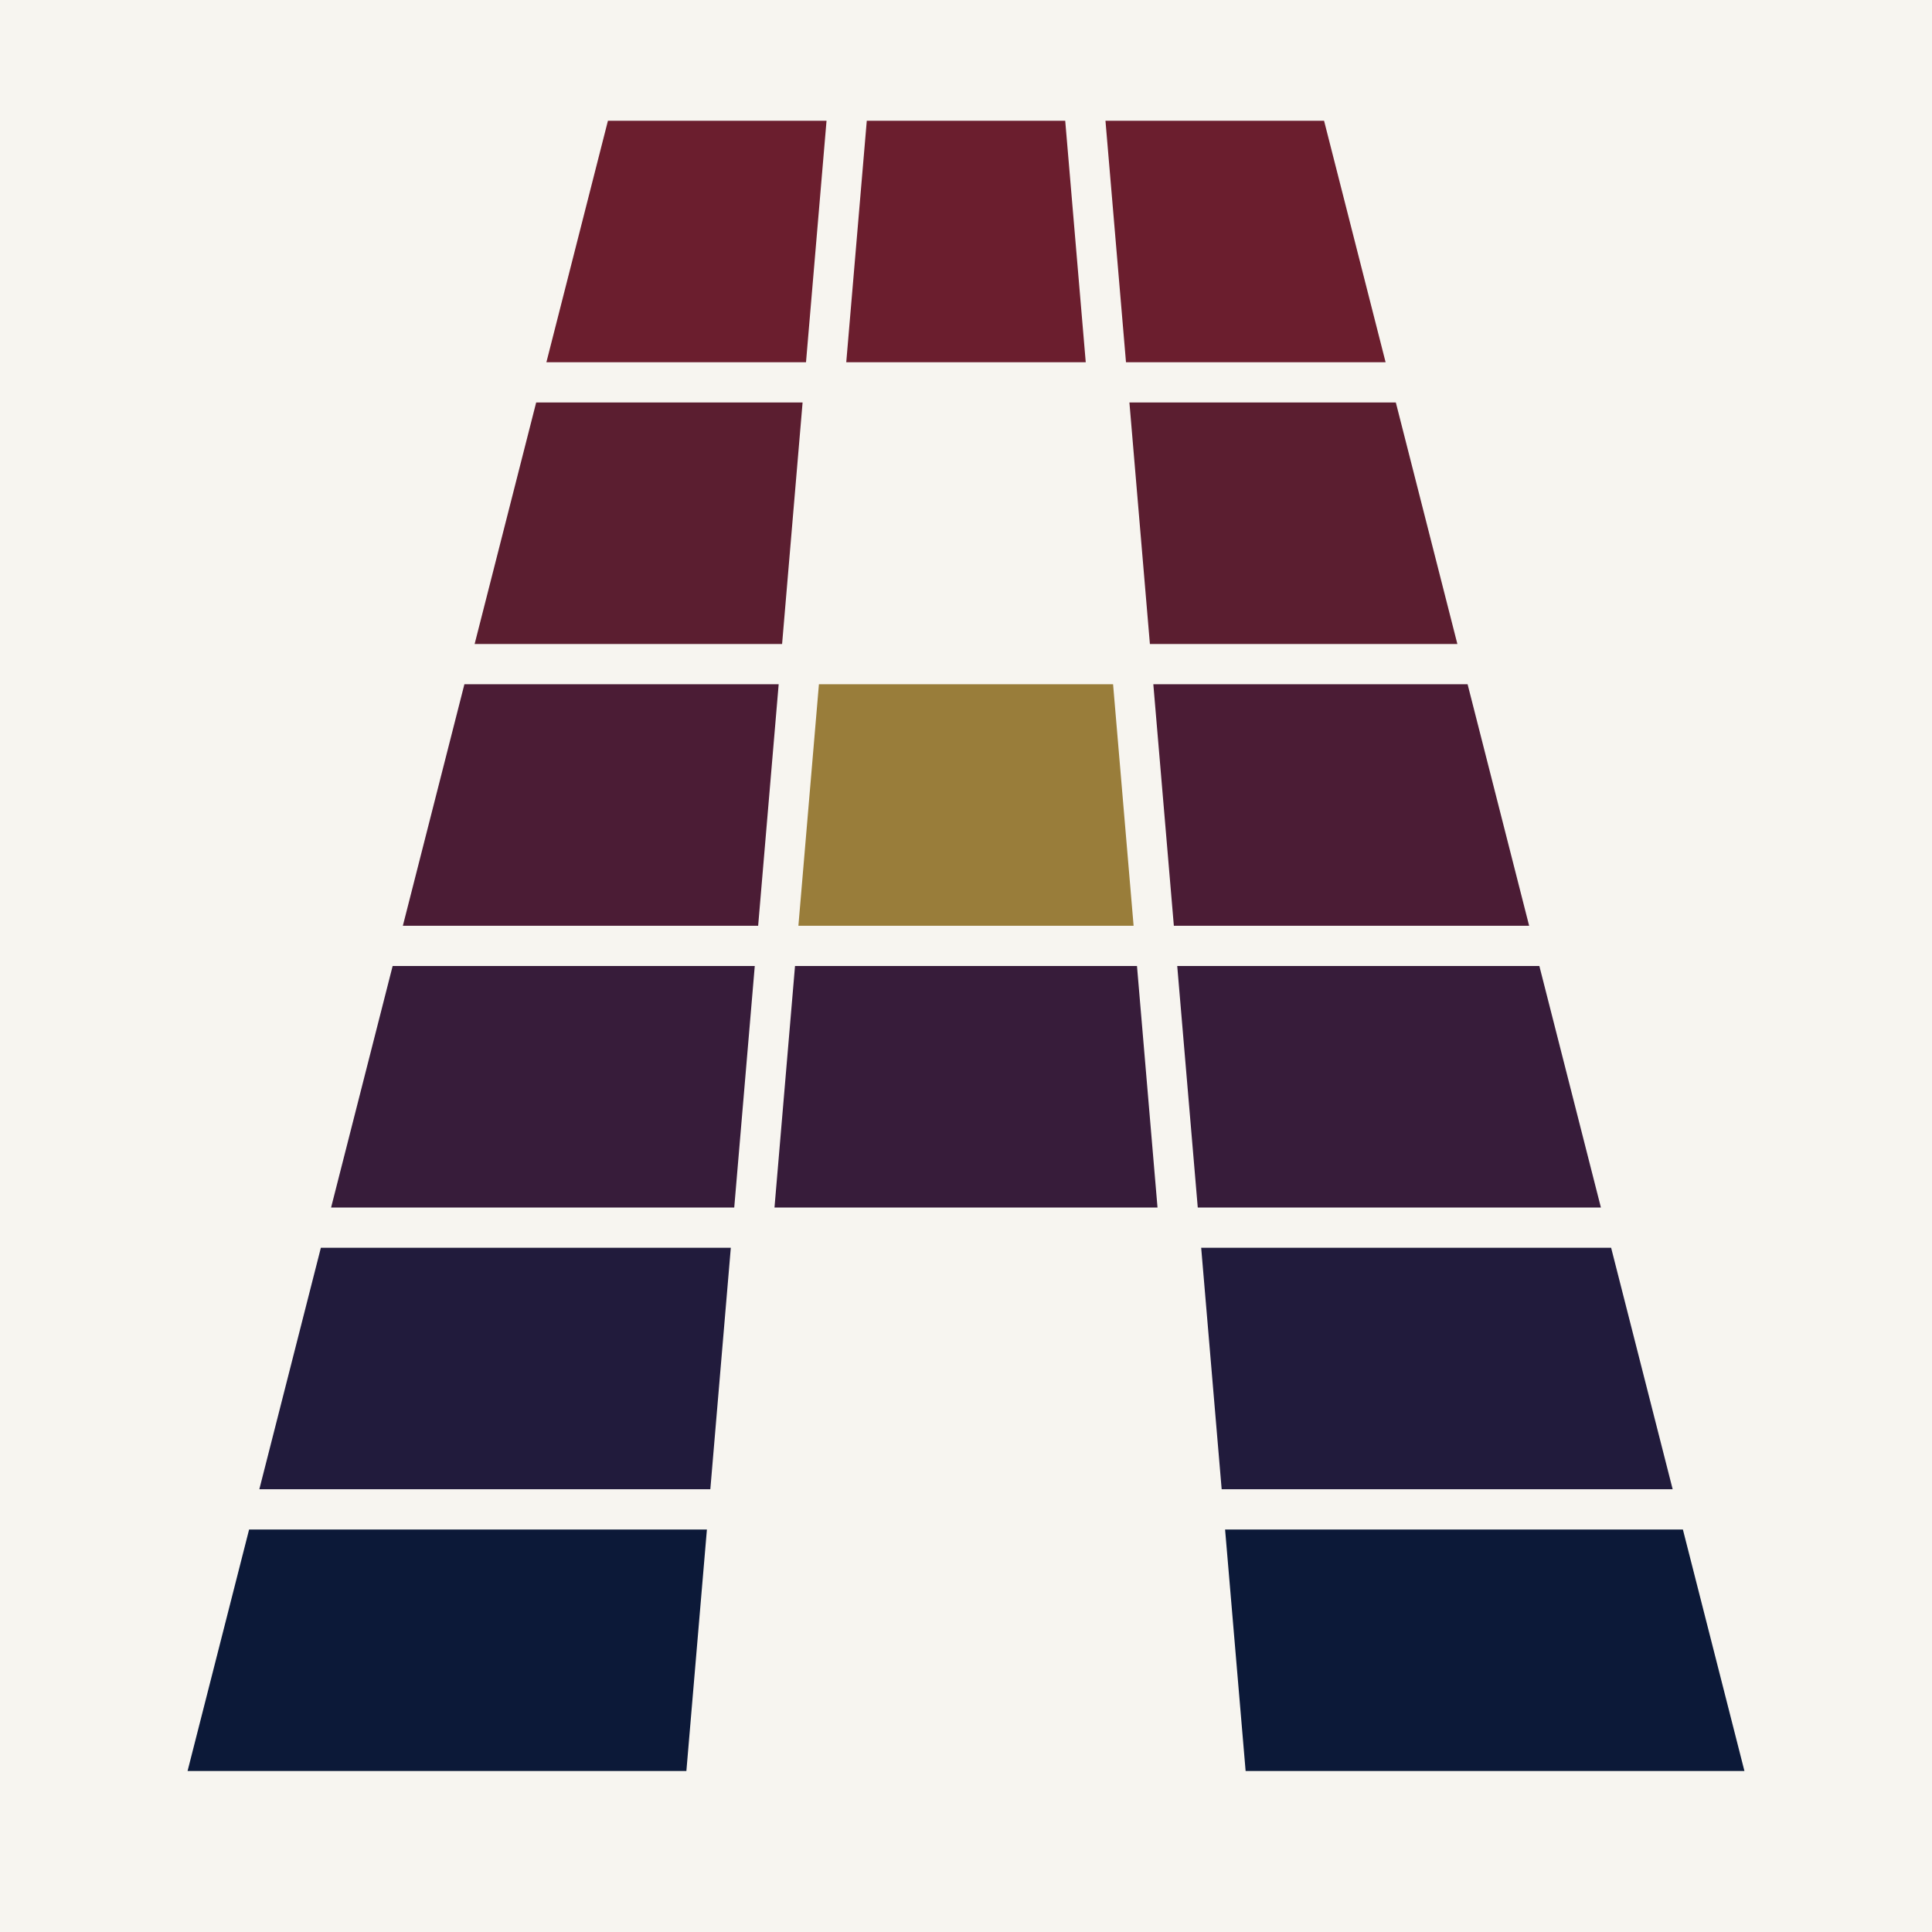
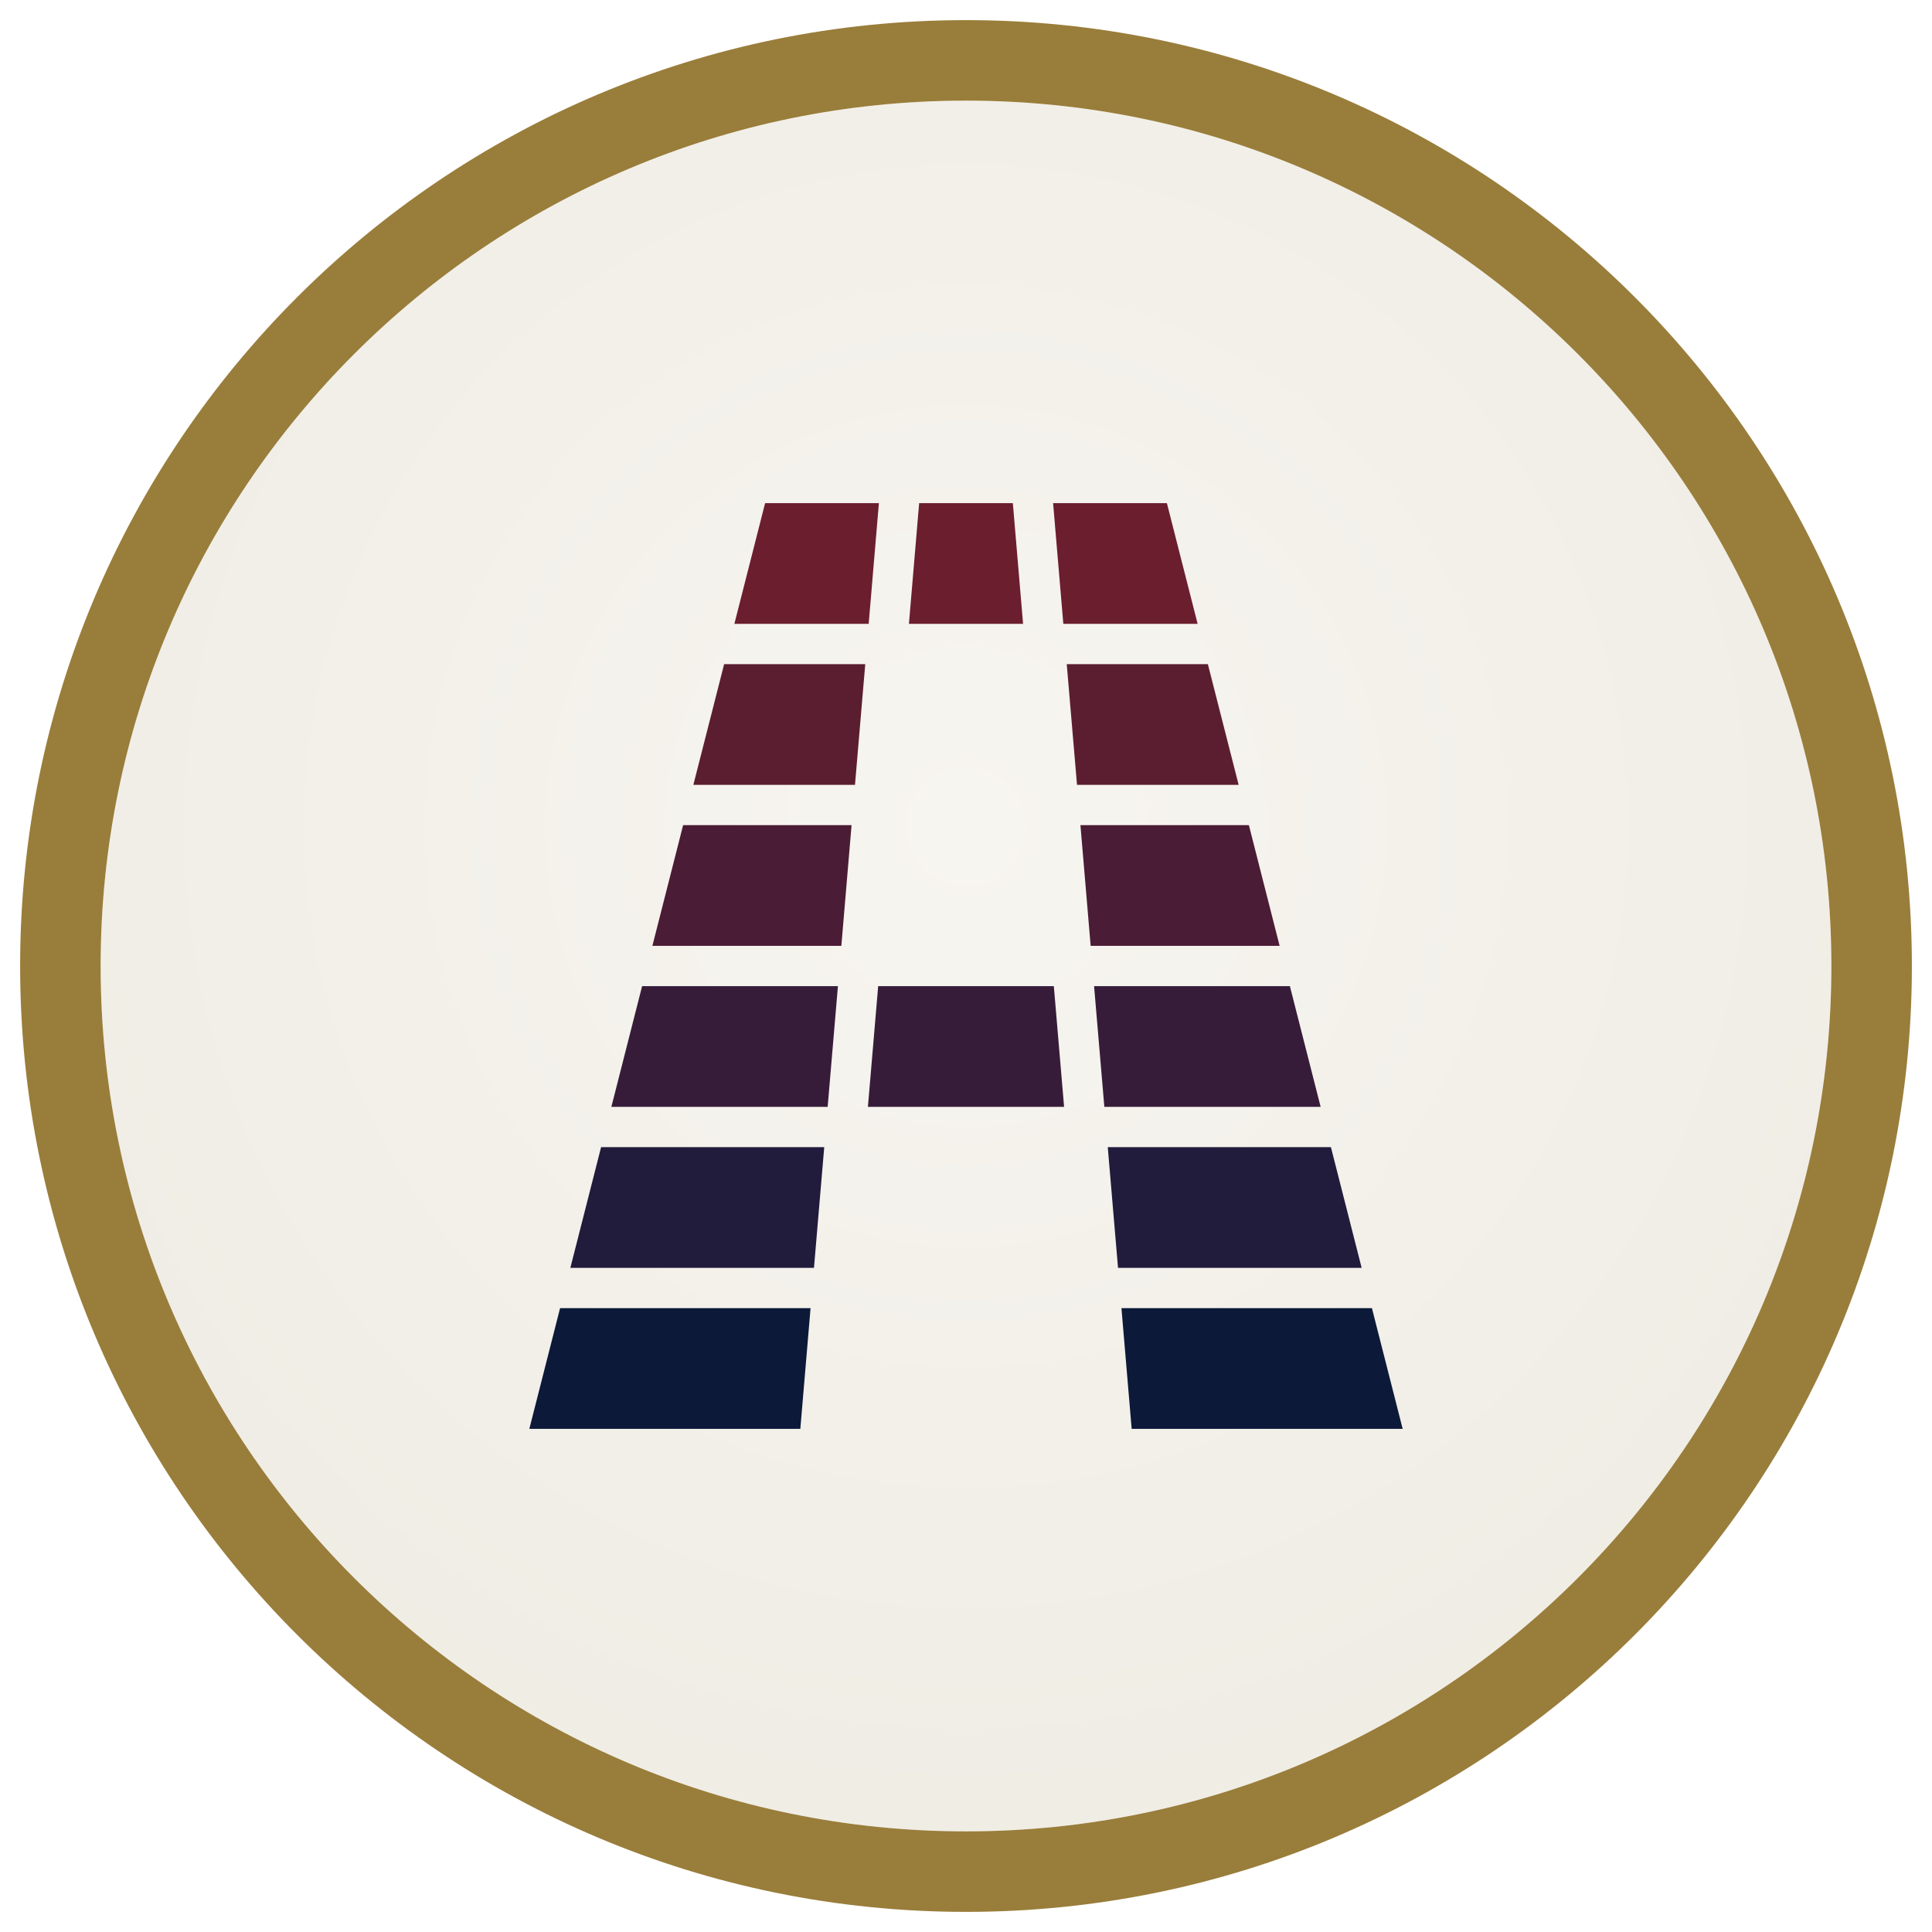
<svg xmlns="http://www.w3.org/2000/svg" viewBox="0 0 48 48">
-   <rect width="48" height="48" fill="#F7F5F0" />
-   <path data-part="tile" data-row="0" d="M15.104 3 L20.535 3 L20.025 9 L13.575 9 Z" fill="#6B1E2E" />
-   <path data-part="tile" data-row="0" d="M21.535 3 L26.465 3 L26.975 9 L21.025 9 Z" fill="#6B1E2E" />
-   <path data-part="tile" data-row="0" d="M27.465 3 L32.896 3 L34.425 9 L27.975 9 Z" fill="#6B1E2E" />
-   <path data-part="tile" data-row="1" d="M13.321 10 L19.94 10 L19.431 16 L11.792 16 Z" fill="#5B1E30" />
-   <path data-part="tile" data-row="1" d="M28.06 10 L34.679 10 L36.208 16 L28.569 16 Z" fill="#5B1E30" />
-   <path data-part="tile" data-row="2" d="M11.538 17 L19.346 17 L18.836 23 L10.009 23 Z" fill="#4B1C35" />
-   <path data-part="cell" data-row="2" d="M20.346 17 L27.654 17 L28.164 23 L19.836 23 Z" fill="#997D3A" />
-   <path data-part="tile" data-row="2" d="M28.654 17 L36.462 17 L37.991 23 L29.164 23 Z" fill="#4B1C35" />
-   <path data-part="tile" data-row="3" d="M9.755 24 L18.752 24 L18.242 30 L8.226 30 Z" fill="#371C3A" />
-   <path data-part="tile" data-row="3" d="M19.752 24 L28.248 24 L28.758 30 L19.242 30 Z" fill="#371C3A" />
-   <path data-part="tile" data-row="3" d="M29.248 24 L38.245 24 L39.774 30 L29.758 30 Z" fill="#371C3A" />
-   <path data-part="tile" data-row="4" d="M7.972 31 L18.157 31 L17.648 37 L6.443 37 Z" fill="#211B3C" />
-   <path data-part="tile" data-row="4" d="M29.843 31 L40.028 31 L41.557 37 L30.352 37 Z" fill="#211B3C" />
-   <path data-part="tile" data-row="5" d="M6.189 38 L17.563 38 L17.053 44 L4.66 44 Z" fill="#0C1938" />
-   <path data-part="tile" data-row="5" d="M30.437 38 L41.811 38 L43.34 44 L30.947 44 Z" fill="#0C1938" />
+   <defs>
+     <radialGradient id="i48-d" cx="50%" cy="42%" r="62%">
+       <stop offset="0" stop-color="#F7F5F0" />
+       <stop offset="1" stop-color="#EFECE4" />
+     </radialGradient>
+   </defs>
+   <g transform="translate(0.5 0.5)">
+     <circle data-part="disc" cx="23.5" cy="23.5" r="21.5" fill="url(#i48-d)" />
+     <circle data-part="ring" cx="23.5" cy="23.5" r="22.5" fill="none" stroke="#997D3A" stroke-width="2" />
+     <path data-part="tile" data-row="0" d="M18.509 12 L21.336 12 L21.082 15 L17.745 15Z" fill="#6B1E2E" />
+     <path data-part="tile" data-row="0" d="M22.336 12 L24.664 12 L24.918 15 L22.082 15Z" fill="#6B1E2E" />
+     <path data-part="tile" data-row="0" d="M25.664 12 L28.491 12 L29.255 15 L25.918 15Z" fill="#6B1E2E" />
+     <path data-part="tile" data-row="1" d="M17.491 16 L20.997 16 L20.742 19 L16.726 19Z" fill="#5B1E30" />
+     <path data-part="tile" data-row="1" d="M26.003 16 L29.509 16 L30.274 19 L26.258 19Z" fill="#5B1E30" />
+     <path data-part="tile" data-row="2" d="M16.472 20 L20.657 20 L20.403 23 L15.708 23Z" fill="#4B1C35" />
+     <path data-part="tile" data-row="2" d="M26.343 20 L30.528 20 L31.292 23 L26.597 23Z" fill="#4B1C35" />
+     <path data-part="tile" data-row="3" d="M15.453 24 L20.318 24 L20.063 27 L14.689 27Z" fill="#371C3A" />
+     <path data-part="tile" data-row="3" d="M21.318 24 L25.682 24 L25.937 27 L21.063 27Z" fill="#371C3A" />
+     <path data-part="tile" data-row="3" d="M26.682 24 L31.547 24 L32.311 27 L26.937 27Z" fill="#371C3A" />
+     <path data-part="tile" data-row="4" d="M14.434 28 L19.978 28 L19.723 31 L13.67 31Z" fill="#211B3C" />
+     <path data-part="tile" data-row="4" d="M27.022 28 L32.566 28 L33.33 31 L27.277 31Z" fill="#211B3C" />
+     <path data-part="tile" data-row="5" d="M13.415 32 L19.638 32 L19.384 35 L12.651 35Z" fill="#0C1938" />
+     <path data-part="tile" data-row="5" d="M27.362 32 L33.585 32 L34.349 35 L27.616 35Z" fill="#0C1938" />
+   </g>
</svg>
